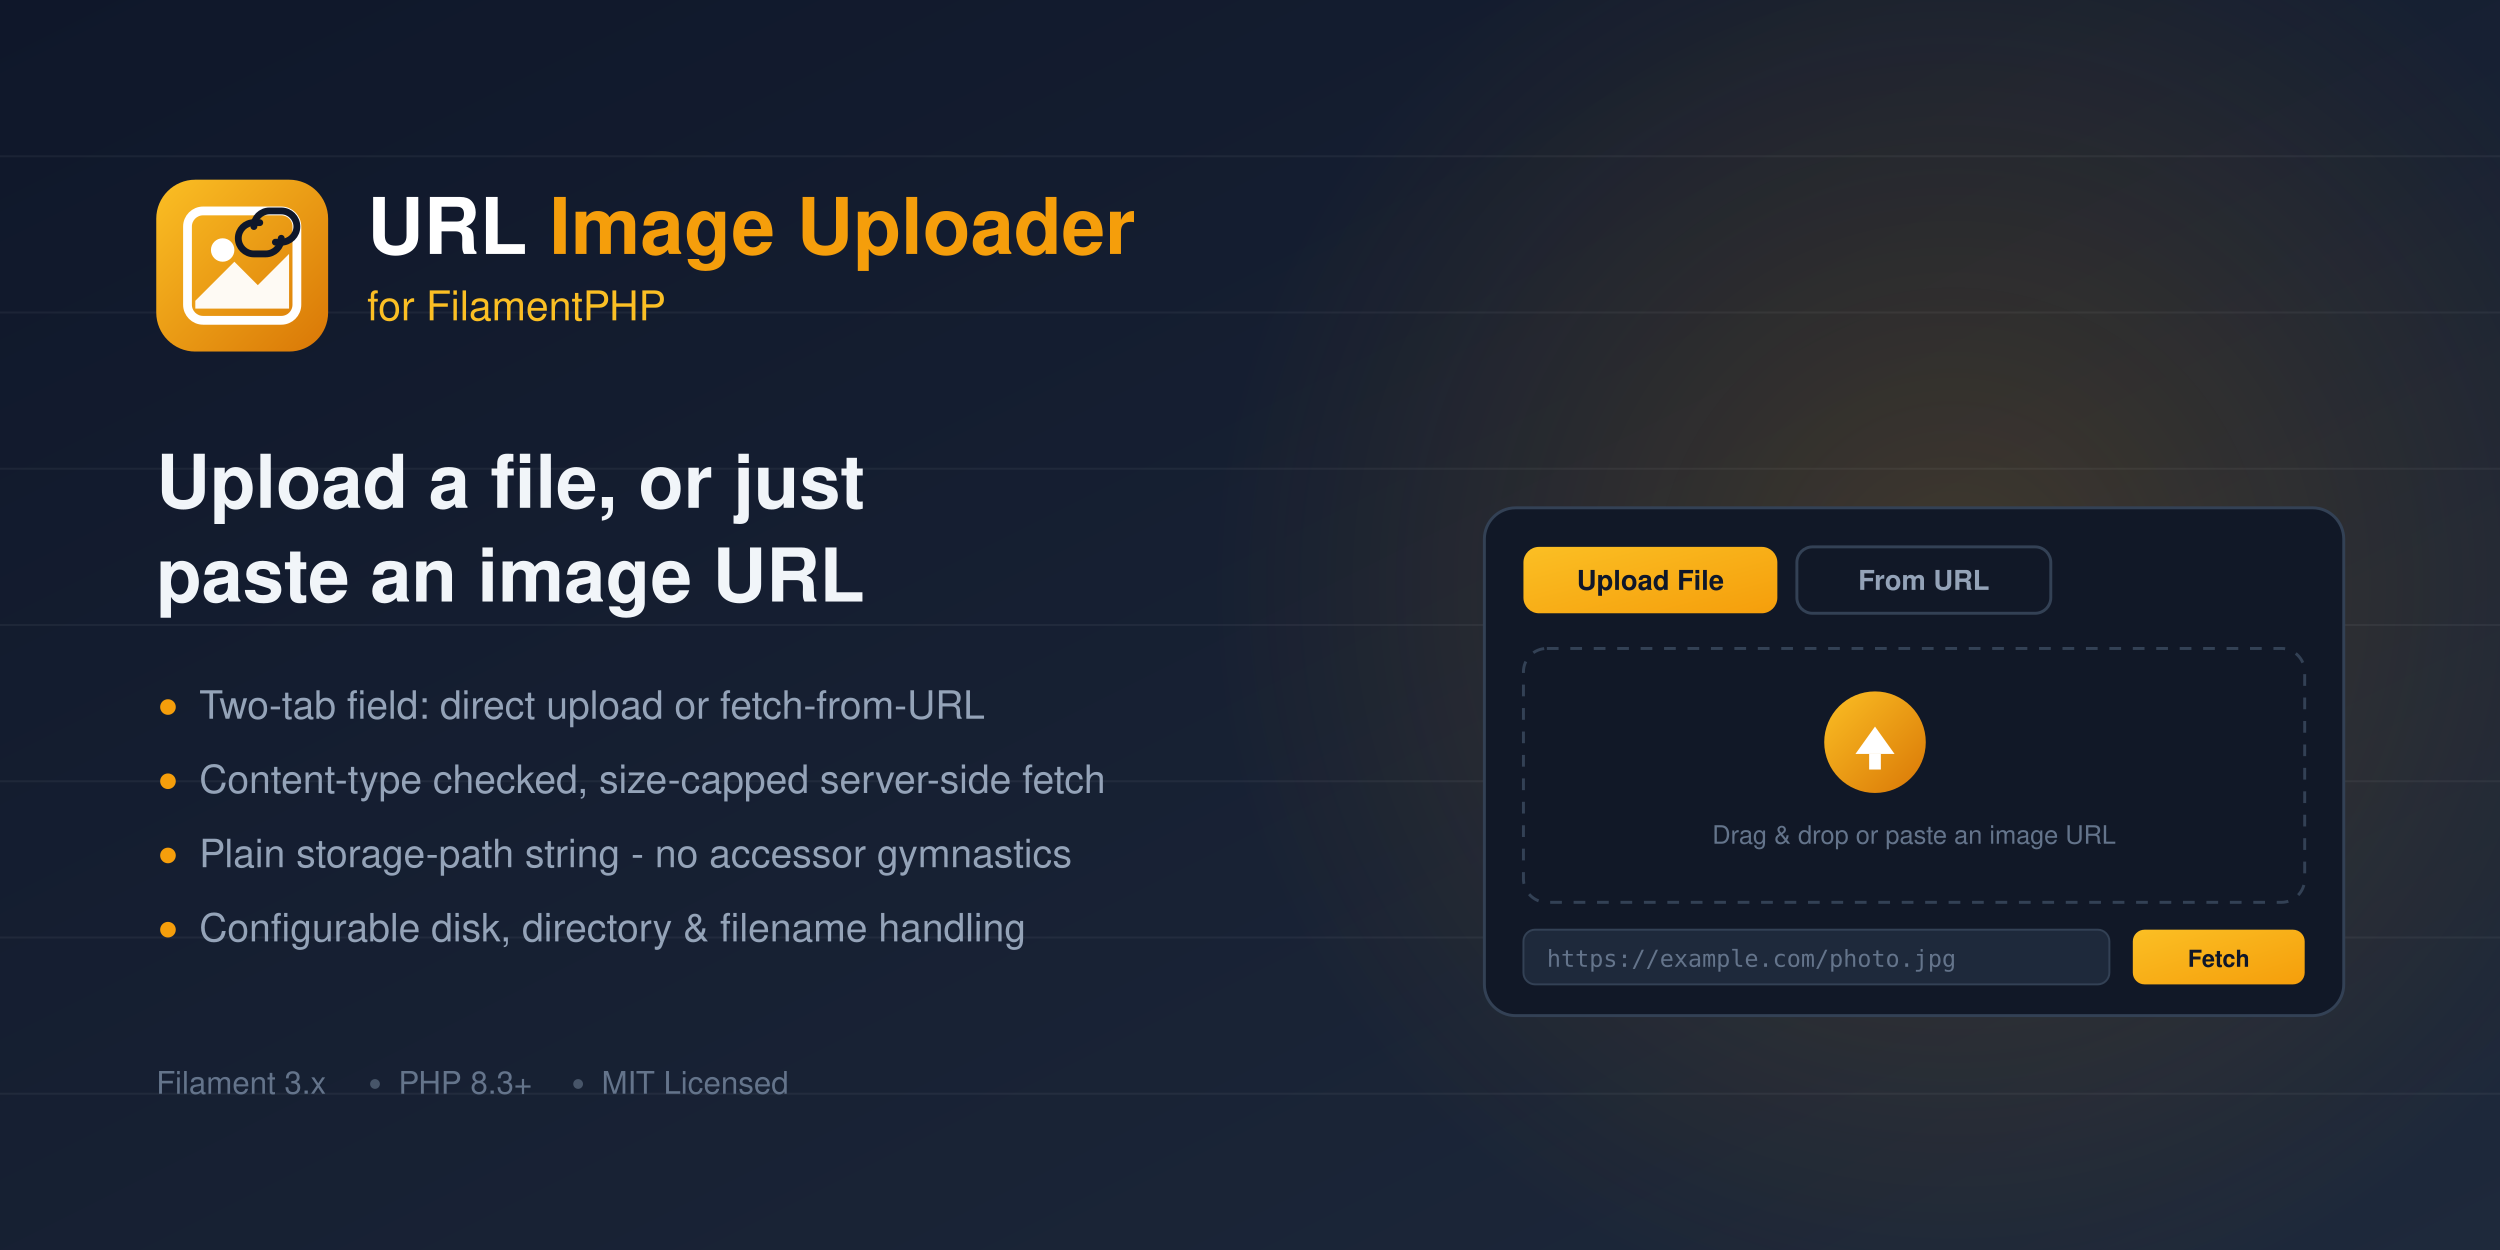
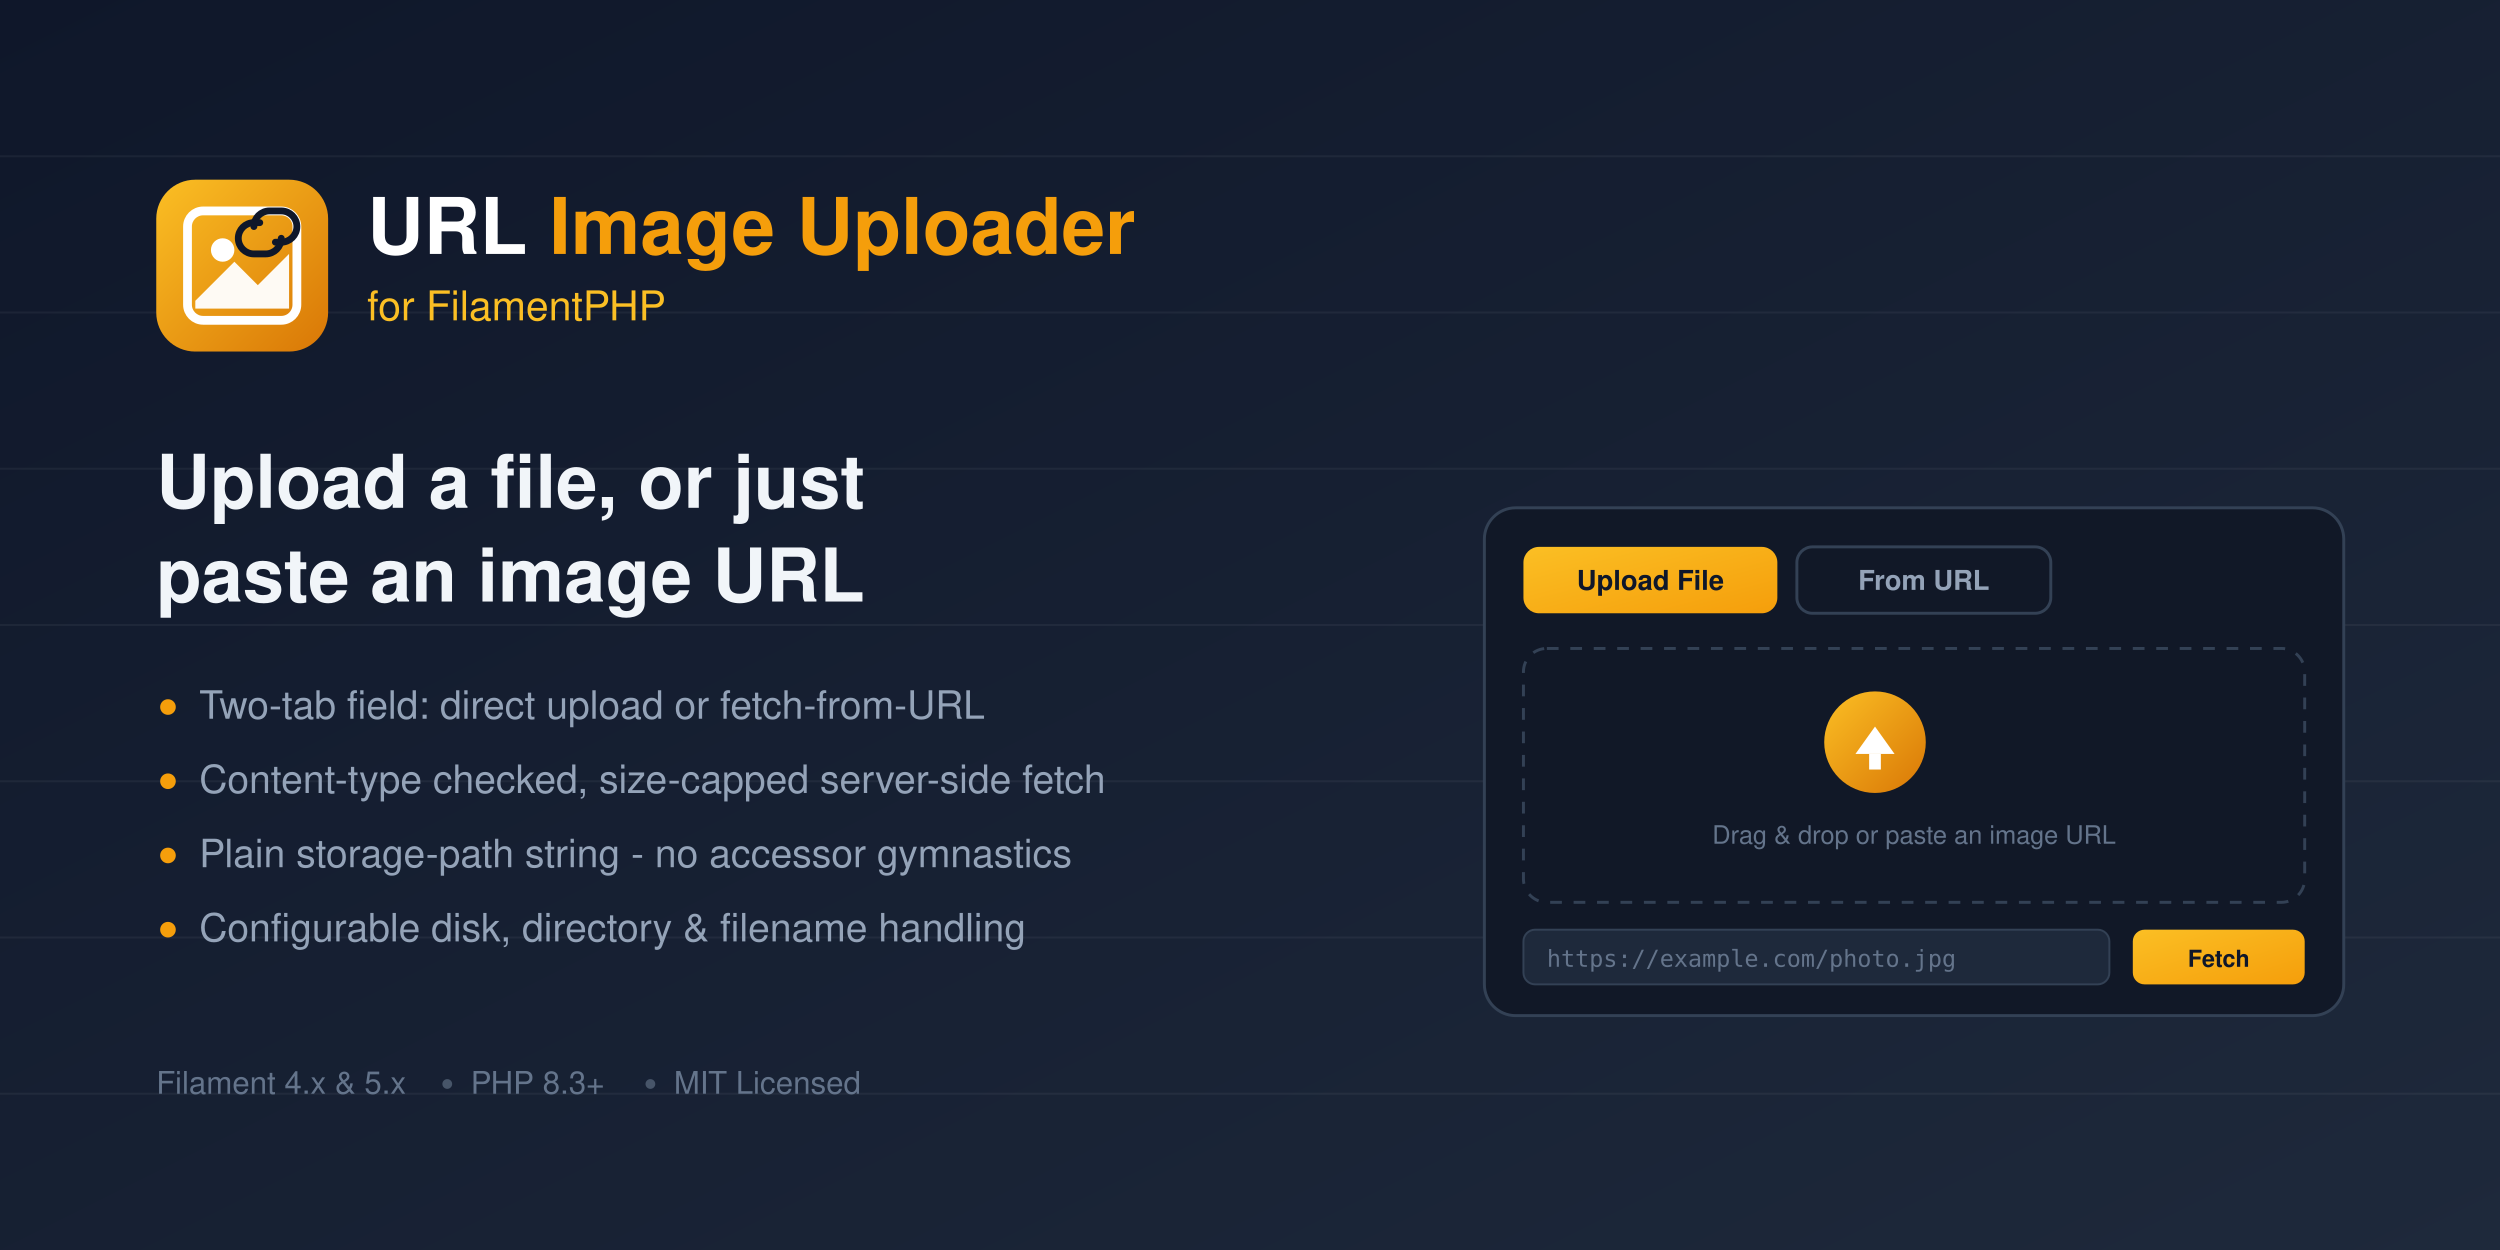
<svg xmlns="http://www.w3.org/2000/svg" width="1280" height="640" viewBox="0 0 1280 640">
  <defs>
    <linearGradient id="bgGrad" x1="0" y1="0" x2="1" y2="1">
      <stop offset="0%" stop-color="#0f172a" />
      <stop offset="100%" stop-color="#1e293b" />
    </linearGradient>
    <linearGradient id="iconGrad" x1="0" y1="0" x2="1" y2="1">
      <stop offset="0%" stop-color="#fbbf24" />
      <stop offset="100%" stop-color="#d97706" />
    </linearGradient>
    <linearGradient id="cardGrad" x1="0" y1="0" x2="1" y2="1">
      <stop offset="0%" stop-color="#fbbf24" />
      <stop offset="100%" stop-color="#f59e0b" />
    </linearGradient>
-     <radialGradient id="glow" cx="50%" cy="50%" r="50%">
-       <stop offset="0%" stop-color="#f59e0b" stop-opacity="0.18" />
-       <stop offset="100%" stop-color="#f59e0b" stop-opacity="0" />
-     </radialGradient>
  </defs>
  <rect width="1280" height="640" fill="url(#bgGrad)" />
-   <circle cx="1000" cy="300" r="380" fill="url(#glow)" />
  <g opacity="0.05" stroke="#ffffff" stroke-width="1">
    <line x1="0" y1="80" x2="1280" y2="80" />
    <line x1="0" y1="160" x2="1280" y2="160" />
    <line x1="0" y1="240" x2="1280" y2="240" />
    <line x1="0" y1="320" x2="1280" y2="320" />
    <line x1="0" y1="400" x2="1280" y2="400" />
    <line x1="0" y1="480" x2="1280" y2="480" />
    <line x1="0" y1="560" x2="1280" y2="560" />
  </g>
  <g transform="translate(80, 92)">
    <rect width="88" height="88" rx="20" fill="url(#iconGrad)" />
    <rect x="16" y="16" width="56" height="56" rx="8" fill="none" stroke="#ffffff" stroke-width="4.5" />
    <circle cx="34" cy="36" r="6" fill="#ffffff" />
    <path d="M20 62 L40 42 L52 54 L68 38 L68 66 L20 66 Z" fill="#ffffff" opacity="0.95" />
    <path d="M50 24 a8 8 0 0 1 8 -8 h6 a8 8 0 0 1 0 16 h-3" stroke="#0f172a" stroke-width="3.5" fill="none" stroke-linecap="round" />
    <path d="M64 30 a8 8 0 0 1 -8 8 h-6 a8 8 0 0 1 0 -16 h3" stroke="#0f172a" stroke-width="3.5" fill="none" stroke-linecap="round" />
  </g>
  <text x="188" y="130" font-family="-apple-system, 'Segoe UI', Helvetica, Arial, sans-serif" font-size="40" font-weight="700" fill="#ffffff">URL <tspan fill="#f59e0b">Image Uploader</tspan>
  </text>
  <text x="188" y="164" font-family="-apple-system, 'Segoe UI', Helvetica, Arial, sans-serif" font-size="21" font-weight="500" fill="#fbbf24">for FilamentPHP</text>
  <text x="80" y="260" font-family="-apple-system, 'Segoe UI', Helvetica, Arial, sans-serif" font-size="38" font-weight="600" fill="#f1f5f9">Upload a file, or just</text>
  <text x="80" y="308" font-family="-apple-system, 'Segoe UI', Helvetica, Arial, sans-serif" font-size="38" font-weight="600" fill="#f1f5f9">paste an image URL</text>
  <g font-family="-apple-system, 'Segoe UI', Helvetica, Arial, sans-serif" font-size="20" fill="#94a3b8">
    <g transform="translate(80, 368)">
      <circle cx="6" cy="-6" r="4" fill="#f59e0b" />
      <text x="22" y="0">Two-tab field: direct upload or fetch-from-URL</text>
    </g>
    <g transform="translate(80, 406)">
      <circle cx="6" cy="-6" r="4" fill="#f59e0b" />
      <text x="22" y="0">Content-type checked, size-capped server-side fetch</text>
    </g>
    <g transform="translate(80, 444)">
      <circle cx="6" cy="-6" r="4" fill="#f59e0b" />
      <text x="22" y="0">Plain storage-path string - no accessor gymnastics</text>
    </g>
    <g transform="translate(80, 482)">
      <circle cx="6" cy="-6" r="4" fill="#f59e0b" />
      <text x="22" y="0">Configurable disk, directory &amp; filename handling</text>
    </g>
  </g>
  <g transform="translate(760, 260)">
    <rect width="440" height="260" rx="16" fill="#111827" stroke="#334155" stroke-width="1.5" />
    <rect x="20" y="20" width="130" height="34" rx="8" fill="url(#cardGrad)" />
    <text x="85" y="42" font-family="-apple-system, 'Segoe UI', Helvetica, Arial, sans-serif" font-size="14" font-weight="600" fill="#0f172a" text-anchor="middle">Upload File</text>
    <rect x="160" y="20" width="130" height="34" rx="8" fill="none" stroke="#334155" stroke-width="1.5" />
    <text x="225" y="42" font-family="-apple-system, 'Segoe UI', Helvetica, Arial, sans-serif" font-size="14" font-weight="600" fill="#94a3b8" text-anchor="middle">From URL</text>
    <rect x="20" y="72" width="400" height="130" rx="12" fill="none" stroke="#334155" stroke-width="1.5" stroke-dasharray="6 6" />
    <g transform="translate(200,120)">
      <circle r="26" fill="url(#iconGrad)" />
      <path d="M-10 6 L0 -8 L10 6 Z" fill="#ffffff" />
      <rect x="-3" y="6" width="6" height="8" fill="#ffffff" />
    </g>
    <text x="220" y="172" font-family="-apple-system, 'Segoe UI', Helvetica, Arial, sans-serif" font-size="13" fill="#64748b" text-anchor="middle">Drag &amp; drop or paste an image URL</text>
    <rect x="20" y="216" width="300" height="28" rx="6" fill="#1e293b" stroke="#334155" />
    <text x="32" y="235" font-family="monospace" font-size="12" fill="#64748b">https://example.com/photo.jpg</text>
    <rect x="332" y="216" width="88" height="28" rx="6" fill="url(#cardGrad)" />
    <text x="376" y="235" font-family="-apple-system, 'Segoe UI', Helvetica, Arial, sans-serif" font-size="12" font-weight="700" fill="#0f172a" text-anchor="middle">Fetch</text>
  </g>
  <g font-family="-apple-system, 'Segoe UI', Helvetica, Arial, sans-serif" font-size="16" fill="#64748b" transform="translate(80, 560)">
-     <text x="0" y="0">Filament 3.x</text>
-     <circle cx="112" cy="-5" r="2.5" fill="#475569" />
-     <text x="124" y="0">PHP 8.3+</text>
-     <circle cx="216" cy="-5" r="2.5" fill="#475569" />
-     <text x="228" y="0">MIT Licensed</text>
+     <text x="0" y="0">Filament 4.x &amp; 5.x</text>
+     <circle cx="149" cy="-5" r="2.5" fill="#475569" />
+     <text x="161" y="0">PHP 8.3+</text>
+     <circle cx="253" cy="-5" r="2.5" fill="#475569" />
+     <text x="265" y="0">MIT Licensed</text>
  </g>
</svg>
